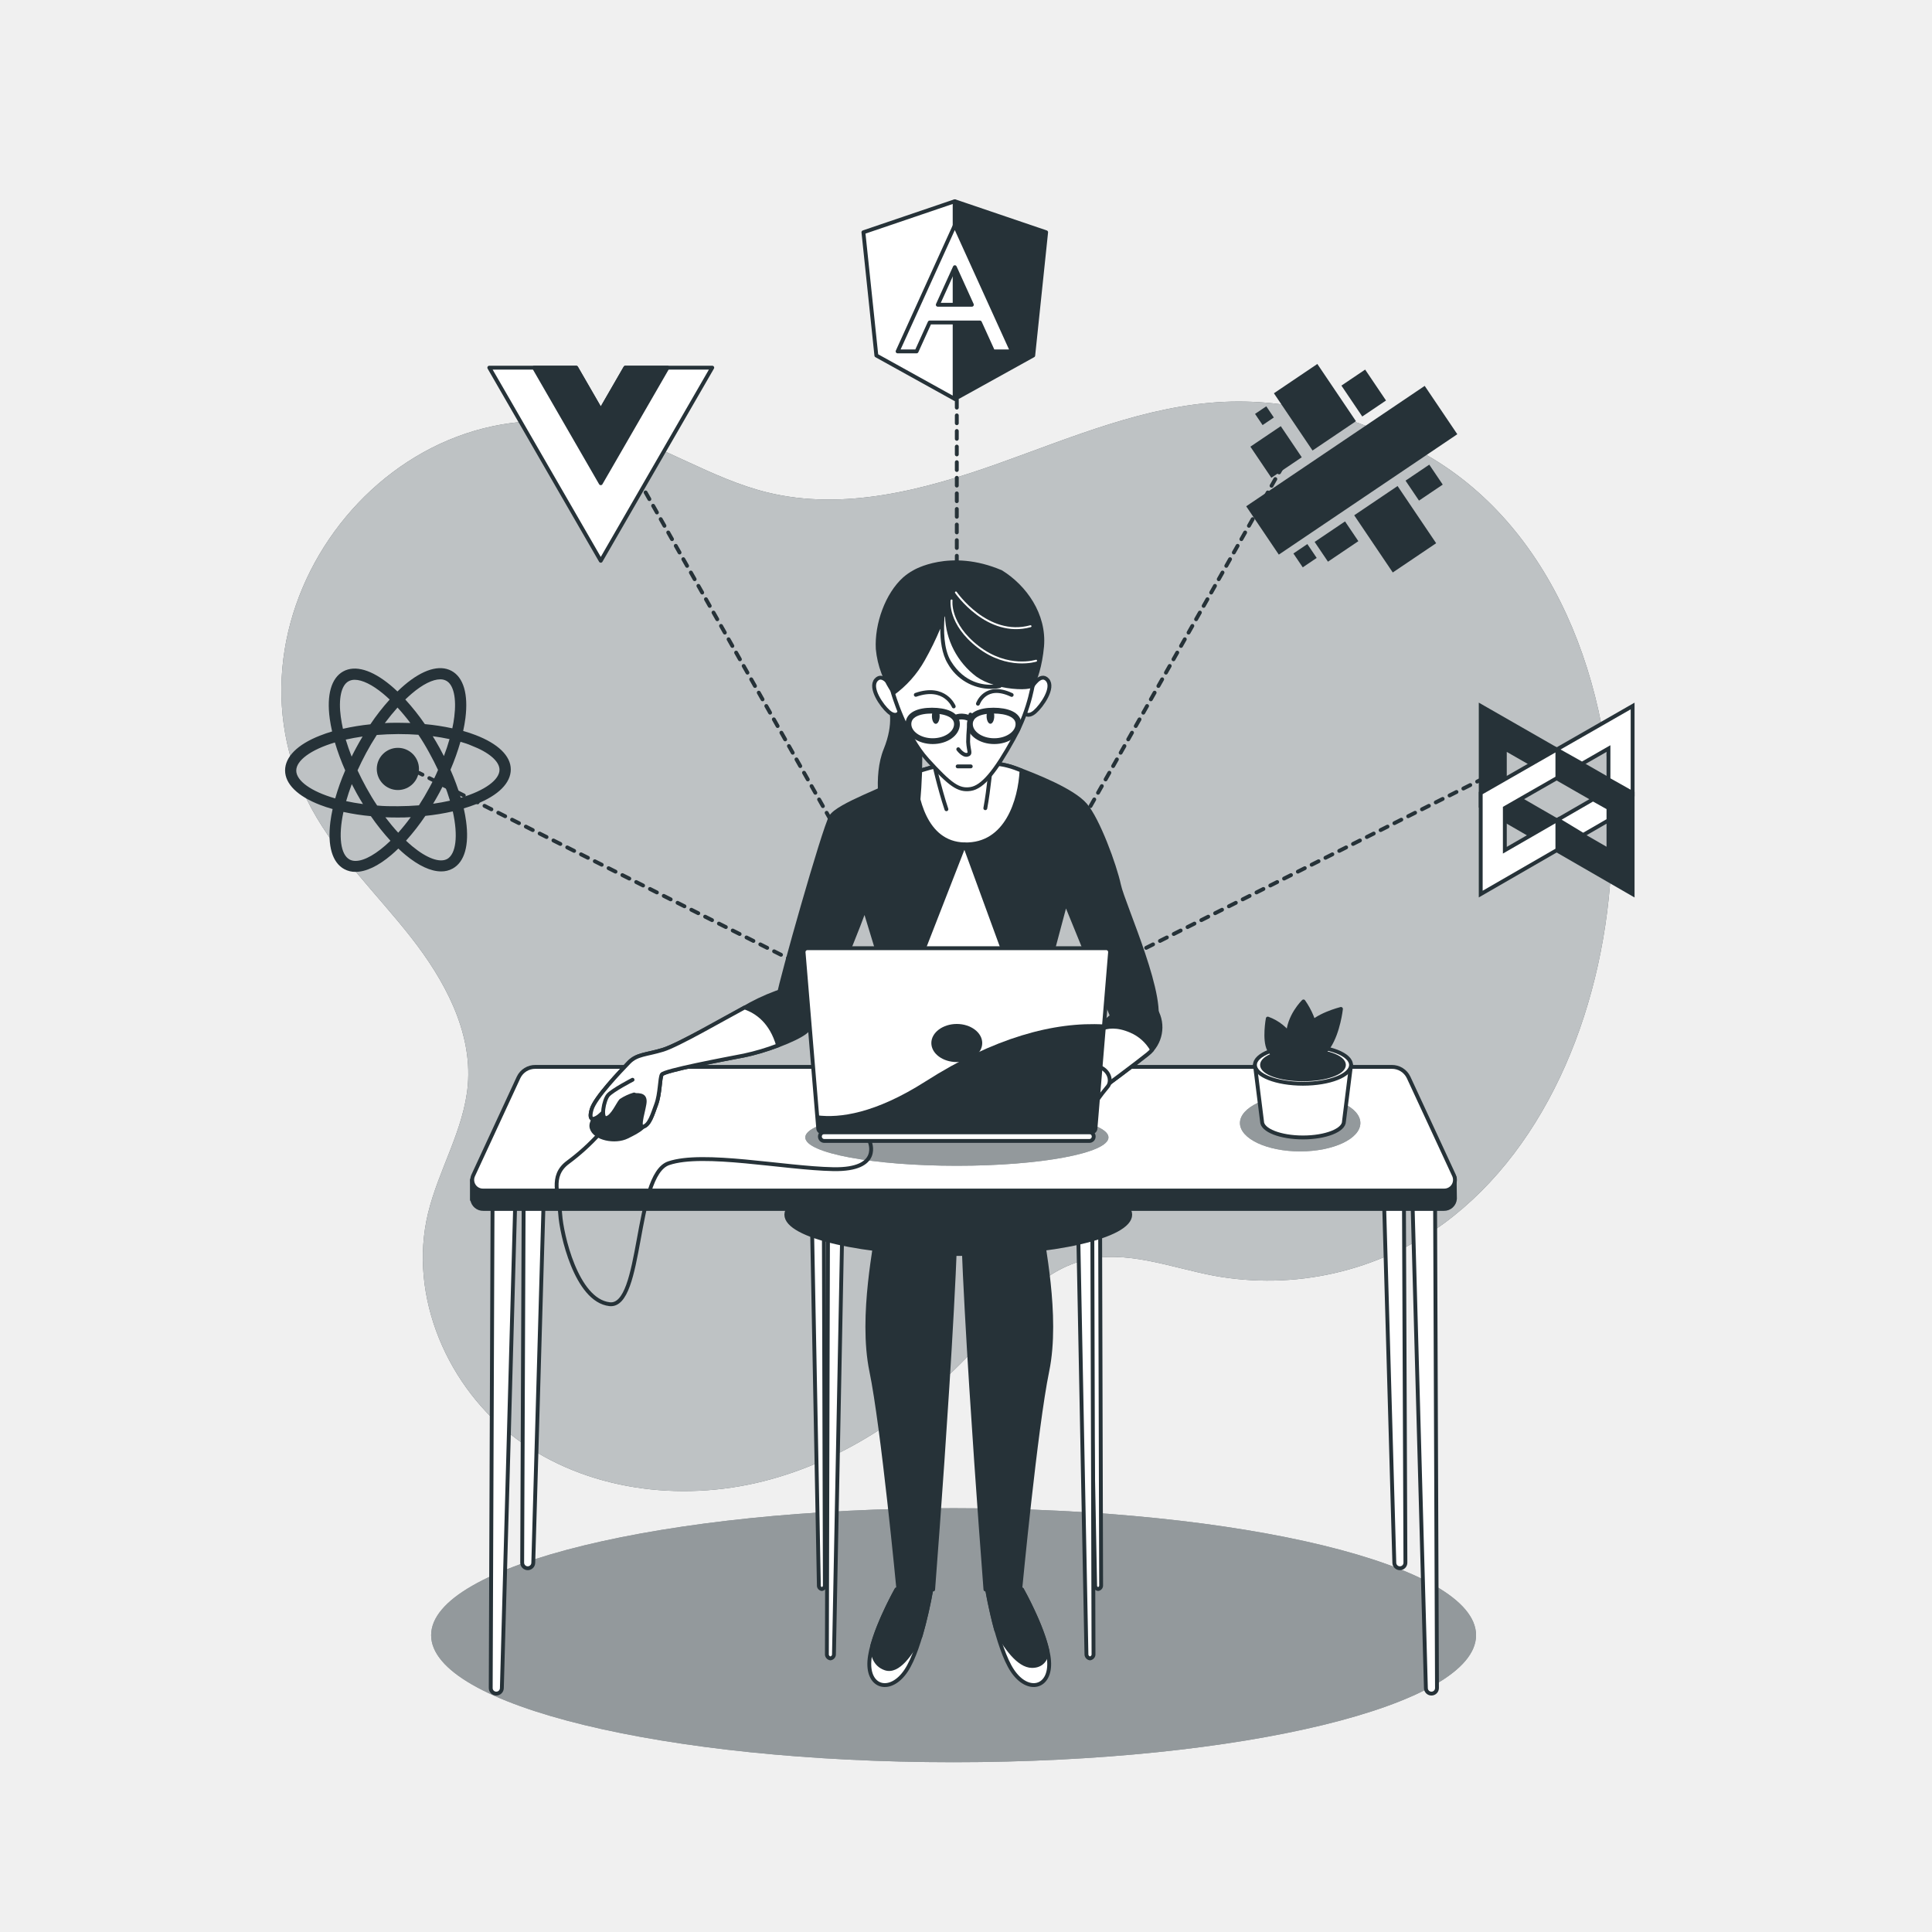
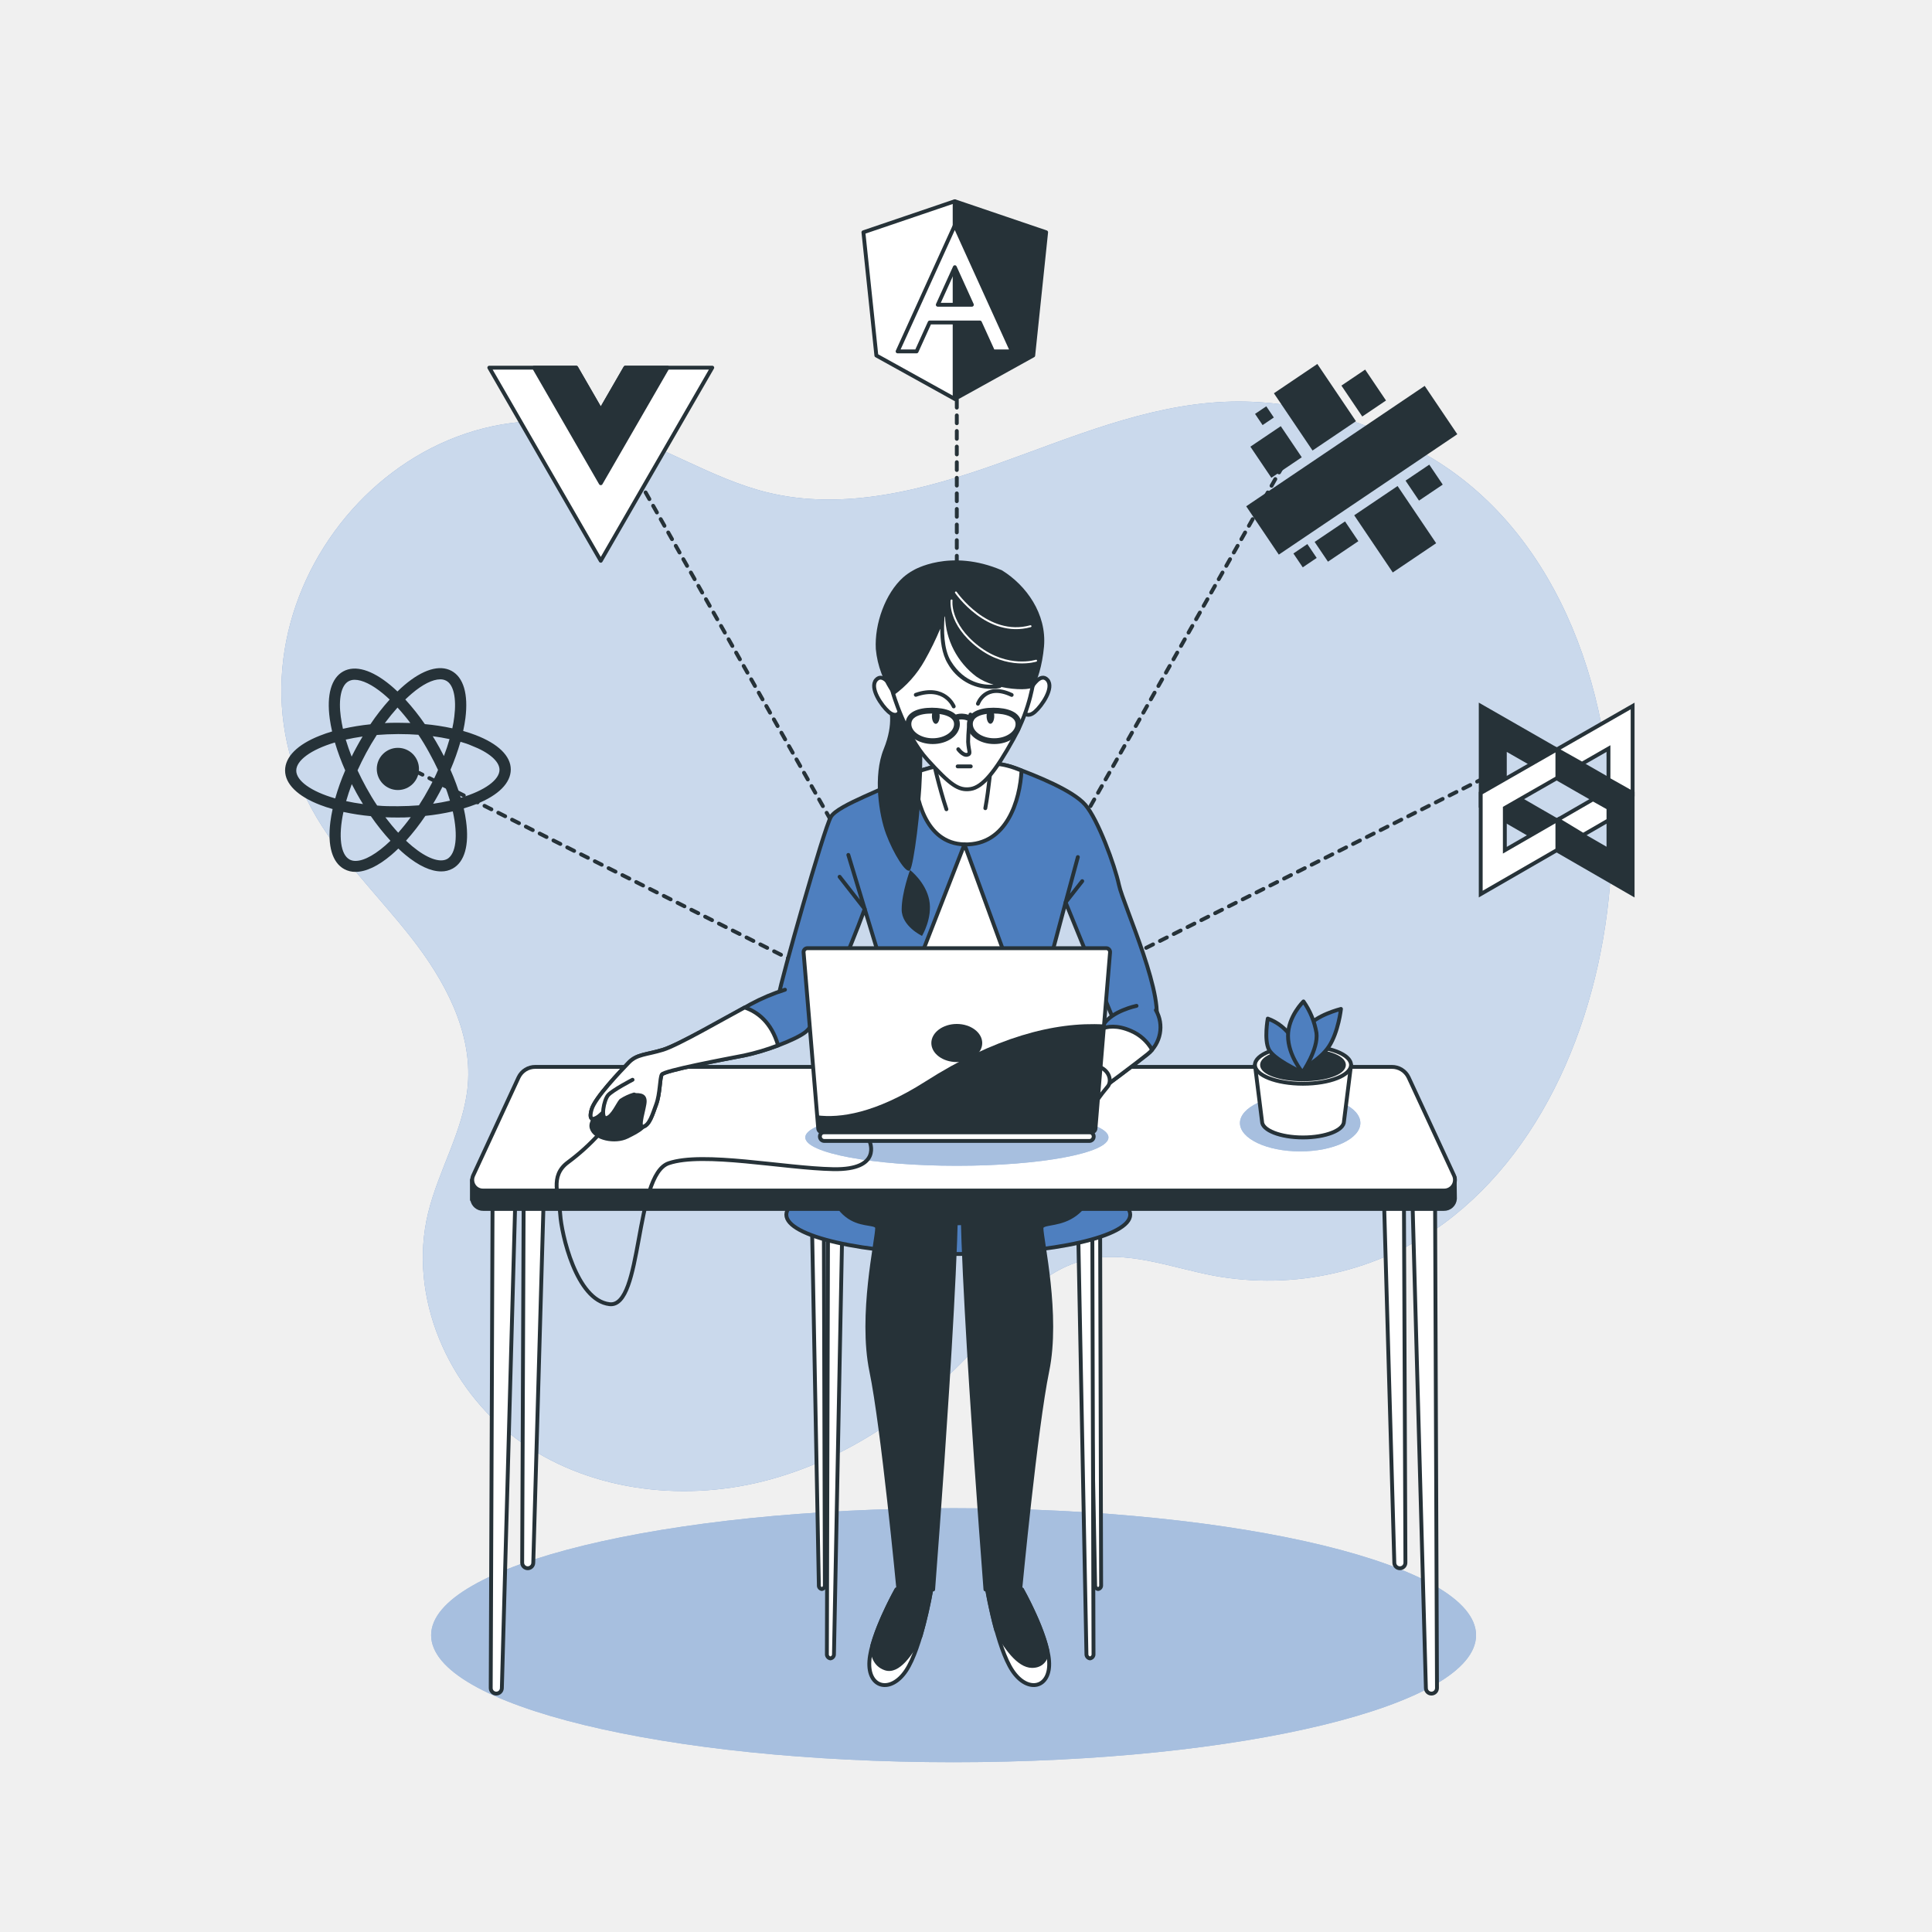
<svg xmlns="http://www.w3.org/2000/svg" viewBox="0 0 500 500">
-   <g id="freepik--background-simple--inject-2">
-     <path d="M417.07,222.06c1.54-41.41-13.35-83.33-46.15-103.29-16.19-9.85-35.12-15.62-54.06-14.77-20.32.91-39.45,9.18-58.61,16s-39.91,12.28-59.66,7.44c-14.29-3.51-26.86-12.15-41-16.1C101.88,95.84,53.37,159,80.63,209.26c6.69,12.32,17,22.2,25.67,33.24s15.94,24.34,14.77,38.32c-1,11.56-7.56,21.87-10.29,33.15-5.22,21.6,5.14,45.38,23.05,58.54s42.07,16.27,63.63,10.86,40.59-18.68,55.57-35.11c8-8.79,15.83-19.08,27.35-22.06,11-2.87,22.44,1.79,33.64,3.93a77.48,77.48,0,0,0,59.77-13.59C400.89,296.52,415.69,259.5,417.07,222.06Z" style="fill:#263238" />
+   <g id="freepik--background-simple--inject-193">
+     <path d="M417.07,222.06c1.54-41.41-13.35-83.33-46.15-103.29-16.19-9.85-35.12-15.62-54.06-14.77-20.32.91-39.45,9.18-58.61,16s-39.91,12.28-59.66,7.44c-14.29-3.51-26.86-12.15-41-16.1C101.88,95.84,53.37,159,80.63,209.26c6.69,12.32,17,22.2,25.67,33.24s15.94,24.34,14.77,38.32c-1,11.56-7.56,21.87-10.29,33.15-5.22,21.6,5.14,45.38,23.05,58.54s42.07,16.27,63.63,10.86,40.59-18.68,55.57-35.11c8-8.79,15.83-19.08,27.35-22.06,11-2.87,22.44,1.79,33.64,3.93a77.48,77.48,0,0,0,59.77-13.59C400.89,296.52,415.69,259.5,417.07,222.06Z" style="fill:#4E7FBF" />
    <path d="M417.07,222.06c1.54-41.41-13.35-83.33-46.15-103.29-16.19-9.85-35.12-15.62-54.06-14.77-20.32.91-39.45,9.18-58.61,16s-39.91,12.28-59.66,7.44c-14.29-3.51-26.86-12.15-41-16.1C101.88,95.84,53.37,159,80.63,209.26c6.69,12.32,17,22.2,25.67,33.24s15.94,24.34,14.77,38.32c-1,11.56-7.56,21.87-10.29,33.15-5.22,21.6,5.14,45.38,23.05,58.54s42.07,16.27,63.63,10.86,40.59-18.68,55.57-35.11c8-8.79,15.83-19.08,27.35-22.06,11-2.87,22.44,1.79,33.64,3.93a77.48,77.48,0,0,0,59.77-13.59C400.89,296.52,415.69,259.5,417.07,222.06Z" style="fill:#fff;opacity:0.7" />
  </g>
-   <g id="freepik--Shadow--inject-2">
-     <ellipse cx="246.79" cy="423.19" rx="135.21" ry="32.87" style="fill:#263238" />
+   <g id="freepik--Shadow--inject-193">
+     <ellipse cx="246.79" cy="423.19" rx="135.21" ry="32.87" style="fill:#4E7FBF" />
    <ellipse cx="246.79" cy="423.19" rx="135.21" ry="32.87" style="fill:#fff;opacity:0.5" />
  </g>
-   <g id="freepik--Lines--inject-2">
+   <g id="freepik--Lines--inject-193">
    <line x1="108.43" y1="200.03" x2="109.33" y2="200.48" style="fill:none;stroke:#263238;stroke-linecap:round;stroke-linejoin:round" />
    <line x1="111.11" y1="201.38" x2="245.83" y2="269.05" style="fill:none;stroke:#263238;stroke-linecap:round;stroke-linejoin:round;stroke-dasharray:1.997,1.997" />
    <polyline points="246.72 269.49 247.62 269.94 247.12 269.07" style="fill:none;stroke:#263238;stroke-linecap:round;stroke-linejoin:round" />
    <line x1="246.15" y1="267.35" x2="162.7" y2="119.69" style="fill:none;stroke:#263238;stroke-linecap:round;stroke-linejoin:round;stroke-dasharray:1.984,1.984" />
    <line x1="162.21" y1="118.83" x2="161.72" y2="117.96" style="fill:none;stroke:#263238;stroke-linecap:round;stroke-linejoin:round" />
    <line x1="386.75" y1="200.03" x2="385.85" y2="200.48" style="fill:none;stroke:#263238;stroke-linecap:round;stroke-linejoin:round" />
    <line x1="384.07" y1="201.38" x2="249.35" y2="269.05" style="fill:none;stroke:#263238;stroke-linecap:round;stroke-linejoin:round;stroke-dasharray:1.997,1.997" />
    <polyline points="248.46 269.49 247.56 269.94 248.05 269.07" style="fill:none;stroke:#263238;stroke-linecap:round;stroke-linejoin:round" />
    <line x1="249.03" y1="267.35" x2="332.48" y2="119.69" style="fill:none;stroke:#263238;stroke-linecap:round;stroke-linejoin:round;stroke-dasharray:1.984,1.984" />
    <line x1="332.97" y1="118.83" x2="333.46" y2="117.96" style="fill:none;stroke:#263238;stroke-linecap:round;stroke-linejoin:round" />
    <line x1="247.62" y1="269.94" x2="247.62" y2="268.94" style="fill:none;stroke:#263238;stroke-linecap:round;stroke-linejoin:round" />
    <line x1="247.62" y1="266.93" x2="247.62" y2="90.36" style="fill:none;stroke:#263238;stroke-linecap:round;stroke-linejoin:round;stroke-dasharray:2.018,2.018" />
    <line x1="247.62" y1="89.35" x2="247.62" y2="88.35" style="fill:none;stroke:#263238;stroke-linecap:round;stroke-linejoin:round" />
  </g>
-   <g id="freepik--Character--inject-2">
+   <g id="freepik--Character--inject-193">
    <path d="M214.29,316.74,214,428a1.08,1.08,0,0,0,.91,1.19h0a1.07,1.07,0,0,0,.92-1.14L218,316.87Z" style="fill:#fff;stroke:#263238;stroke-linecap:round;stroke-linejoin:round" />
    <path d="M284.7,313.16l.27,97.08a.92.92,0,0,1-.78,1h0a.91.91,0,0,1-.77-1l-1.85-97Z" style="fill:#fff;stroke:#263238;stroke-linecap:round;stroke-linejoin:round" />
    <path d="M213.2,313.16l.27,97.08a.92.92,0,0,1-.78,1h0a.91.91,0,0,1-.77-1l-1.85-97Z" style="fill:#fff;stroke:#263238;stroke-linecap:round;stroke-linejoin:round" />
    <path d="M282.69,316.74,283,428a1.08,1.08,0,0,1-.91,1.19h0a1.08,1.08,0,0,1-.92-1.14L279,316.87Z" style="fill:#fff;stroke:#263238;stroke-linecap:round;stroke-linejoin:round" />
-     <ellipse cx="248" cy="314.36" rx="44.5" ry="10.17" style="fill:#263238;stroke:#263238;stroke-linecap:round;stroke-linejoin:round" />
+     <ellipse cx="248" cy="314.36" rx="44.5" ry="10.17" style="fill:#4E7FBF;stroke:#263238;stroke-linecap:round;stroke-linejoin:round" />
    <path d="M222.5,272.86s-9.5,14.5-9.5,23.5,6,16.5,10.5,19,50.5.5,50.5.5,12.5-7.5,11-20c-1.25-10.43-9.5-22.5-9.5-22.5Z" style="fill:#263238;stroke:#263238;stroke-linecap:round;stroke-linejoin:round" />
    <path d="M241,411.36s-2.5,15-6.5,21-10,4.5-9.5-2.5,7-18.5,7-18.5Z" style="fill:#fff;stroke:#263238;stroke-linecap:round;stroke-linejoin:round" />
    <path d="M225.73,426c0,2.35.72,4.84,3.36,5.77,3.37,1.19,6.73-3.89,9.14-8.33a115,115,0,0,0,2.8-12.11h-9S227.53,419.33,225.73,426Z" style="fill:#263238;stroke:#263238;stroke-linecap:round;stroke-linejoin:round" />
    <path d="M235,287.36s9.5,6,12,13.5-5.5,110.5-5.5,110.5h-9s-4-42-7-56.5,1.5-34,1.5-37-13,3.5-14-21.5" style="fill:#263238;stroke:#263238;stroke-linecap:round;stroke-linejoin:round" />
    <path d="M255.5,411.36s2.5,15,6.5,21,10,4.5,9.5-2.5-7-18.5-7-18.5Z" style="fill:#fff;stroke:#263238;stroke-linecap:round;stroke-linejoin:round" />
    <path d="M267.1,431.15c2.47,0,3.59-1.61,4-3.71-1.48-6.94-6.64-16.08-6.64-16.08h-9s.84,5.05,2.33,10.46C260.11,426.11,263.55,431.15,267.1,431.15Z" style="fill:#263238;stroke:#263238;stroke-linecap:round;stroke-linejoin:round" />
    <path d="M261.53,287.36s-9.5,6-12,13.5,5.5,110.5,5.5,110.5h9s4-42,7-56.5-1.5-34-1.5-37,14.47,3,15.47-22" style="fill:#263238;stroke:#263238;stroke-linecap:round;stroke-linejoin:round" />
    <path d="M135.63,283.19l-.49,121.23a1.44,1.44,0,0,0,1.44,1.44h0a1.43,1.43,0,0,0,1.43-1.39l3.46-121.11Z" style="fill:#fff;stroke:#263238;stroke-linecap:round;stroke-linejoin:round" />
    <path d="M127.47,311.53,127,436.86a1.43,1.43,0,0,0,1.44,1.44h0a1.44,1.44,0,0,0,1.44-1.38l3.45-125.23Z" style="fill:#fff;stroke:#263238;stroke-linecap:round;stroke-linejoin:round" />
    <path d="M363.23,283.19l.49,121.23a1.43,1.43,0,0,1-1.43,1.44h0a1.44,1.44,0,0,1-1.44-1.39L357.4,283.36Z" style="fill:#fff;stroke:#263238;stroke-linecap:round;stroke-linejoin:round" />
    <path d="M371.4,311.53l.49,125.33a1.43,1.43,0,0,1-1.44,1.44h0a1.43,1.43,0,0,1-1.43-1.38l-3.45-125.23Z" style="fill:#fff;stroke:#263238;stroke-linecap:round;stroke-linejoin:round" />
    <path d="M376.46,304.75l-3.6-3.24-8.32-18a4.79,4.79,0,0,0-4.36-2.71H138.58a4.79,4.79,0,0,0-4.37,2.71L123.84,306l-1.71-.63v5.13l.08-.06a2.84,2.84,0,0,0,2.87,2.43H373.67a2.81,2.81,0,0,0,2.87-2.65Z" style="fill:#263238;stroke:#263238;stroke-linecap:round;stroke-linejoin:round" />
    <path d="M373.67,308.11H125.08a2.76,2.76,0,0,1-2.64-3.86l11.77-25.43a4.77,4.77,0,0,1,4.37-2.71h221.6a4.77,4.77,0,0,1,4.36,2.71l11.78,25.43A2.77,2.77,0,0,1,373.67,308.11Z" style="fill:#fff;stroke:#263238;stroke-linecap:round;stroke-linejoin:round" />
-     <path d="M244.87,197.75s-7.64,1.36-11.27,3.74-16.73,6.82-18.55,9.88-13.09,42.93-13.46,46,3.28,6.13,7.64,6.13,14.55-28.27,14.55-28.27l4.36,14.31-10.23,30h61.6l-7.73-31,4-15,13.46,33s5.82,5.79,9.45-.68-8-31.68-9.09-36.79-5.45-17-8.73-20.78-12.72-7.5-18.18-9.54S250.69,197.41,244.87,197.75Z" style="fill:#263238;stroke:#263238;stroke-linecap:round;stroke-linejoin:round" />
+     <path d="M244.87,197.75s-7.64,1.36-11.27,3.74-16.73,6.82-18.55,9.88-13.09,42.93-13.46,46,3.28,6.13,7.64,6.13,14.55-28.27,14.55-28.27l4.36,14.31-10.23,30h61.6l-7.73-31,4-15,13.46,33s5.82,5.79,9.45-.68-8-31.68-9.09-36.79-5.45-17-8.73-20.78-12.72-7.5-18.18-9.54S250.69,197.41,244.87,197.75Z" style="fill:#4E7FBF;stroke:#263238;stroke-linecap:round;stroke-linejoin:round" />
    <polyline points="278.95 221.81 275.78 233.52 280.08 228.04" style="fill:none;stroke:#263238;stroke-linecap:round;stroke-linejoin:round" />
    <polyline points="219.55 221.25 223.78 235.22 217.29 226.91" style="fill:none;stroke:#263238;stroke-linecap:round;stroke-linejoin:round" />
    <path d="M249.6,218.53c11,.27,14.4-11.54,14.77-19.12l-1.68-.64c-5.45-2-12-1.36-17.82-1A51.89,51.89,0,0,0,236.6,200C237,206,239.19,218.27,249.6,218.53Z" style="fill:#fff;stroke:#263238;stroke-linecap:round;stroke-linejoin:round" />
    <polygon points="249.6 218.53 225.96 279.16 271.78 279.16 249.6 218.53" style="fill:#fff;stroke:#263238;stroke-linecap:round;stroke-linejoin:round" />
-     <path d="M294.13,260.31s-6.43,1.34-8.58,4.92-4.77,8.93-7.39,12.06l7.63,4s8.1-6,11.2-8.49a8.89,8.89,0,0,0,2.15-11.39" style="fill:#263238;stroke:#263238;stroke-linecap:round;stroke-linejoin:round" />
+     <path d="M294.13,260.31s-6.43,1.34-8.58,4.92-4.77,8.93-7.39,12.06l7.63,4s8.1-6,11.2-8.49a8.89,8.89,0,0,0,2.15-11.39" style="fill:#4E7FBF;stroke:#263238;stroke-linecap:round;stroke-linejoin:round" />
    <path d="M292.7,266.79c-3.63-1.58-6.19-1.17-7.79-.48-2,3.51-4.38,8.15-6.75,11l7.63,4s8.1-6,11.2-8.49a9,9,0,0,0,1.18-1.13A11.43,11.43,0,0,0,292.7,266.79Z" style="fill:#fff;stroke:#263238;stroke-linecap:round;stroke-linejoin:round" />
    <path d="M278.87,276.08s-3.34-.45-5.25.67-5.72,5.58-4.53,6.25,3.58-3.57,4.77-3.57a18.11,18.11,0,0,1,3.82.89Z" style="fill:#fff;stroke:#263238;stroke-linecap:round;stroke-linejoin:round" />
    <path d="M284.68,276.16s-4.53-1.34-7.15-.9-6.2,7.6-7.39,9.83-.24,2.9.71,2.23,4.06-5.58,4.06-5.58L272.28,288a1.07,1.07,0,0,0,1.43.45c1-.45,4.31-7.16,4.31-7.16l-1.92,6.94a1.35,1.35,0,0,0,1.43.44c1-.22,3.57-5.8,3.57-5.8s-2.38,6.47-1.67,6.7a2.38,2.38,0,0,0,2.39-1.57,50.6,50.6,0,0,1,4.77-6.7C287.78,280,287.3,277.27,284.68,276.16Z" style="fill:#fff;stroke:#263238;stroke-linecap:round;stroke-linejoin:round" />
    <line x1="274.91" y1="281.74" x2="277.11" y2="278.46" style="fill:none;stroke:#263238;stroke-linecap:round;stroke-linejoin:round" />
    <line x1="278.02" y1="281.28" x2="279.02" y2="278.78" style="fill:none;stroke:#263238;stroke-linecap:round;stroke-linejoin:round" />
    <line x1="281.1" y1="282.86" x2="281.98" y2="280.25" style="fill:none;stroke:#263238;stroke-linecap:round;stroke-linejoin:round" />
    <path d="M229.94,183s1.55,4-1.24,10.86-1.25,17,.62,22,5.27,10.55,6.2,9.31,2.79-15.51,3.1-25.12-.62-16.44-2.79-19.54S229.63,179,229.94,183Z" style="fill:#263238" />
    <path d="M235.52,225.16s-2.17,5.89-2.17,10.23,5.27,6.82,5.27,6.82,2.79-4.65,1.86-9.3S235.52,225.16,235.52,225.16Z" style="fill:#263238" />
    <path d="M230.81,177.87s-2.28-3.94-4.07-1.91,1.44,6.7,3.23,8.25,3.11.6,3-1.07S230.81,177.87,230.81,177.87Z" style="fill:#fff;stroke:#263238;stroke-linecap:round;stroke-linejoin:round" />
    <path d="M267,177.87s2.27-3.94,4.07-1.91-1.44,6.7-3.23,8.25-3.12.6-3-1.07S267,177.87,267,177.87Z" style="fill:#fff;stroke:#263238;stroke-linecap:round;stroke-linejoin:round" />
    <path d="M255,209.16c.94-5,1.5-11.79,1.5-11.79s-11.25,1.56-15-.59c0,0,1.61,7.21,3.43,12.65" style="fill:#fff;stroke:#263238;stroke-linecap:round;stroke-linejoin:round" />
    <path d="M231.05,179.19s3.11,11,9,17.47,8,8,11.13,7.53,6.46-4.54,11.12-13,5-15,5.39-15.55-1-12.56-7.66-17.71-14.12-7.41-20.58-1.79S228.89,170.93,231.05,179.19Z" style="fill:#fff;stroke:#263238;stroke-linecap:round;stroke-linejoin:round" />
    <path d="M251.15,184.93a48.77,48.77,0,0,0-.6,7.06c.12,2.39.84,3.11-.24,3.35S248,193.9,248,193.9" style="fill:none;stroke:#263238;stroke-linecap:round;stroke-linejoin:round" />
    <line x1="247.84" y1="198.34" x2="251.23" y2="198.34" style="fill:none;stroke:#263238;stroke-linecap:round;stroke-linejoin:round" />
    <path d="M246.82,182.82s-2.28-5.63-9.81-3" style="fill:none;stroke:#263238;stroke-linecap:round;stroke-linejoin:round" />
    <path d="M253.09,182.12s1.91-5.5,8.73-2.27" style="fill:none;stroke:#263238;stroke-linecap:round;stroke-linejoin:round" />
    <path d="M243.18,185.33c0,1.09-.44,2-1,2s-1-.89-1-2,.44-2,1-2S243.18,184.23,243.18,185.33Z" style="fill:#263238" />
    <ellipse cx="256.32" cy="185.33" rx="0.99" ry="1.98" style="fill:#263238" />
    <path d="M247.66,187.39c0,2.44-2.81,4.42-6.28,4.42s-6.28-2-6.28-4.42,2.62-3.48,6.09-3.48S247.66,184.94,247.66,187.39Z" style="fill:none;stroke:#263238;stroke-linecap:round;stroke-linejoin:round;stroke-width:1.5px" />
    <path d="M263.58,187.39c0,2.44-2.81,4.42-6.28,4.42s-6.29-2-6.29-4.42,2.63-3.48,6.1-3.48S263.58,184.94,263.58,187.39Z" style="fill:none;stroke:#263238;stroke-linecap:round;stroke-linejoin:round;stroke-width:1.5px" />
    <path d="M247.3,185.77s1.55-.93,4,.31" style="fill:none;stroke:#263238;stroke-linecap:round;stroke-linejoin:round;stroke-width:1.5px" />
    <path d="M259.33,147.61c-13.53-5.81-23,0-23,0a14.7,14.7,0,0,0-2.61,1.83c-4.61,4.15-7.42,12-7.06,18.54a24.11,24.11,0,0,0,4.55,12,27.9,27.9,0,0,0,8.13-9.1,76.41,76.41,0,0,0,4-8.17c0,2.93.38,6.47,1.92,9a12.78,12.78,0,0,0,11.22,6.56,10.57,10.57,0,0,0,2.35-.23.5.5,0,0,0,.32-.25c3.86.82,7.7.75,8.29-.07.95-1.31,2.3-5.4,2.75-10.4C270.91,158.84,265.57,151.48,259.33,147.61ZM246.09,171.1c-1.94-3.17-1.88-8.34-1.65-11.31l.13-.34a20.36,20.36,0,0,0,8.13,15.67,14.65,14.65,0,0,0,4.43,2.07C254.68,177.35,249.64,176.89,246.09,171.1Z" style="fill:#263238" />
    <path d="M246.26,155.39s-.82,6.06,6.88,12,15,3.6,15,3.6" style="fill:none;stroke:#fff;stroke-linecap:round;stroke-linejoin:round;stroke-width:0.5px" />
    <path d="M247.39,153.33s8.11,11.81,19.31,8.73" style="fill:none;stroke:#fff;stroke-linecap:round;stroke-linejoin:round;stroke-width:0.5px" />
-     <path d="M203.15,256.14a50.31,50.31,0,0,0-8.85,3.73c-4,2.27-18.38,10.49-22.71,11.81s-6.76,1.11-8.86,3.3-8.77,9.13-9.62,12.14.48,2.69,1.7,1.87,4.68-5.17,7.74-5.47,4.26-.19,4.3,1.45-2,7.09-.38,6.62,2.34-3,3.36-5.78.9-6.71,1.43-7.72,16.29-4,21.29-4.93,13.5-4.07,16-6.14,4.27-8.12,4.27-8.12" style="fill:#263238;stroke:#263238;stroke-linecap:round;stroke-linejoin:round" />
+     <path d="M203.15,256.14a50.31,50.31,0,0,0-8.85,3.73c-4,2.27-18.38,10.49-22.71,11.81s-6.76,1.11-8.86,3.3-8.77,9.13-9.62,12.14.48,2.69,1.7,1.87,4.68-5.17,7.74-5.47,4.26-.19,4.3,1.45-2,7.09-.38,6.62,2.34-3,3.36-5.78.9-6.71,1.43-7.72,16.29-4,21.29-4.93,13.5-4.07,16-6.14,4.27-8.12,4.27-8.12" style="fill:#4E7FBF;stroke:#263238;stroke-linecap:round;stroke-linejoin:round" />
    <path d="M158.46,285s-6.12,4.08-5.35,6.88,6.12,3.83,9.18,2.3,5.36-2.55,5.87-6.38-.77-5.35-3.57-5.35S158.46,285,158.46,285Z" style="fill:#263238;stroke:#263238;stroke-linecap:round;stroke-linejoin:round" />
    <path d="M192.55,273.16a59.51,59.51,0,0,0,8.82-2.62c-1.77-6.13-5.48-8.73-8.66-9.81-5.44,2.9-17.24,9.76-21.12,10.95-4.34,1.33-6.76,1.11-8.86,3.3s-8.77,9.13-9.62,12.14.48,2.69,1.7,1.87,4.68-5.17,7.74-5.47,4.26-.19,4.3,1.45-2,7.09-.38,6.62,2.34-3,3.36-5.78.9-6.71,1.44-7.72S187.55,274.13,192.55,273.16Z" style="fill:#fff;stroke:#263238;stroke-linecap:round;stroke-linejoin:round" />
    <path d="M163.7,279.44s-5.22,2.7-6.33,4-2,6.17-.43,5.91,3.05-3.78,3.75-4.51a12.54,12.54,0,0,1,3.42-1.59" style="fill:#fff;stroke:#263238;stroke-linecap:round;stroke-linejoin:round" />
-     <ellipse cx="247.64" cy="294.36" rx="39.23" ry="7.34" style="fill:#263238" />
+     <ellipse cx="247.64" cy="294.36" rx="39.23" ry="7.34" style="fill:#4E7FBF" />
    <ellipse cx="247.64" cy="294.36" rx="39.23" ry="7.34" style="fill:#fff;opacity:0.5" />
    <path d="M281.9,295.28H213.35a1.15,1.15,0,0,1-1.16-1.15h0a1.15,1.15,0,0,1,1.16-1.15H281.9a1.14,1.14,0,0,1,1.15,1.15h0A1.14,1.14,0,0,1,281.9,295.28Z" style="fill:#fff;stroke:#263238;stroke-linecap:round;stroke-linejoin:round" />
    <path d="M282.48,293H212.76a1,1,0,0,1-1-.94l-3.79-45.55a1,1,0,0,1,1-1.12h77.31a1,1,0,0,1,1,1.12L283.51,292A1,1,0,0,1,282.48,293Z" style="fill:#fff;stroke:#263238;stroke-linecap:round;stroke-linejoin:round" />
    <path d="M283.51,292l2.24-26.87c-13-.76-28.52,3.44-46.23,14.74-13.05,8.32-22.24,9.53-28.07,8.77l.27,3.36a1,1,0,0,0,1,.94h69.72A1,1,0,0,0,283.51,292Z" style="fill:#263238" />
    <path d="M254.2,269.94c0,2.72-2.95,4.92-6.58,4.92s-6.59-2.2-6.59-4.92S244,265,247.62,265,254.2,267.23,254.2,269.94Z" style="fill:#263238" />
    <path d="M155.15,293.4a55.75,55.75,0,0,1-8.16,7.4c-4.85,3.57-2.3,8.67-2,13.52s4.08,22.18,12.75,23.2,6.38-33.41,15.3-36.47,29.84,1.28,42.59,1.53,9.44-7.14,9.44-7.14" style="fill:none;stroke:#263238;stroke-linecap:round;stroke-linejoin:round" />
  </g>
-   <g id="freepik--icon-5--inject-2">
+   <g id="freepik--icon-5--inject-193">
    <path d="M383.21,182.7v26l39.31,22.7V205.24ZM416.27,220l-26.82-15.49V193.73l26.82,15.37Z" style="fill:#263238;stroke:#263238;stroke-miterlimit:10" />
    <polygon points="416.27 193.73 416.27 201.72 422.52 205.24 422.52 182.71 383.21 205.24 383.21 231.39 403.05 219.94 403.05 212.19 389.45 220.04 389.45 209.1 403.05 201.31 403.05 194.08 409.42 197.66 416.27 193.73" style="fill:#fff;stroke:#263238;stroke-miterlimit:10" />
    <polygon points="416.27 209.1 412.27 206.86 403.17 212.12 409.72 216.09 416.27 212.3 416.27 209.1" style="fill:#fff;stroke:#263238;stroke-miterlimit:10" />
  </g>
-   <g id="freepik--icon-4--inject-2">
+   <g id="freepik--icon-4--inject-193">
    <rect x="321.97" y="114.13" width="55.72" height="15.09" transform="translate(-8.23 216.45) rotate(-34)" style="fill:#263238" />
    <rect x="333.12" y="96.62" width="13.54" height="17.85" transform="matrix(0.83, -0.56, 0.56, 0.83, -0.91, 208.13)" style="fill:#263238" />
    <rect x="354.29" y="128.02" width="13.54" height="17.85" transform="translate(-14.84 225.34) rotate(-34)" style="fill:#263238" />
    <rect x="349.21" y="96.87" width="7.41" height="9.65" transform="translate(3.48 214.76) rotate(-34)" style="fill:#263238" />
    <rect x="364.85" y="121.76" width="7.41" height="6.23" transform="translate(-6.81 227.47) rotate(-34)" style="fill:#263238" />
    <rect x="325.5" y="112.1" width="9.49" height="9.71" transform="translate(-8.94 204.68) rotate(-34)" style="fill:#263238" />
    <rect x="341.14" y="137.05" width="9.49" height="6.17" transform="translate(-19.23 217.39) rotate(-34)" style="fill:#263238" />
    <rect x="335.48" y="141.19" width="4.32" height="4.35" transform="matrix(0.56, 0.83, -0.83, 0.56, 267.66, -216.71)" style="fill:#263238" />
    <rect x="325.51" y="105.82" width="3.49" height="3.51" transform="translate(233.42 -223.88) rotate(56)" style="fill:#263238" />
  </g>
-   <g id="freepik--icon-3--inject-2">
+   <g id="freepik--icon-3--inject-193">
    <polygon points="247.06 52.09 223.45 60.11 226.8 92 247.06 103.23 247.06 52.09" style="fill:#fff;stroke:#263238;stroke-linecap:round;stroke-linejoin:round" />
    <polygon points="247.14 52.09 270.74 60.11 267.4 92 247.14 103.23 247.14 52.09" style="fill:#263238;stroke:#263238;stroke-linecap:round;stroke-linejoin:round" />
    <path d="M257,90.94h4.91L247.1,58.33,232.3,90.94h4.91l3.39-7.48h13Zm-14.3-12.07,4.41-9.72,4.41,9.72Z" style="fill:#fff;stroke:#263238;stroke-linecap:round;stroke-linejoin:round" />
  </g>
-   <g id="freepik--icon-2--inject-2">
+   <g id="freepik--icon-2--inject-193">
    <polygon points="155.48 106.17 149.12 95.15 126.63 95.15 155.48 145.13 184.33 95.15 161.84 95.15 155.48 106.17" style="fill:#fff;stroke:#263238;stroke-linecap:round;stroke-linejoin:round" />
    <polygon points="155.48 106.17 149.12 95.15 138.22 95.15 155.48 125.06 172.75 95.15 161.84 95.15 155.48 106.17" style="fill:#263238;stroke:#263238;stroke-linecap:round;stroke-linejoin:round" />
  </g>
-   <g id="freepik--icon-1--inject-2">
+   <g id="freepik--icon-1--inject-193">
    <path d="M123.07,190.23c-1-.39-2.08-.74-3.2-1.06.25-1.14.44-2.25.58-3.32.78-6.22-.5-10.56-3.6-12.23s-7.43-.36-12.2,3.69c-.6.51-1.2,1.06-1.79,1.64-.61-.58-1.21-1.12-1.81-1.62-4.82-4-9.17-5.27-12.24-3.56S84.5,179.84,85.34,186c.15,1.07.35,2.17.61,3.3-1.11.33-2.17.69-3.17,1.09-5.83,2.29-9,5.5-9,9s3.25,6.69,9.09,8.93c1,.39,2.08.74,3.21,1.06-.25,1.14-.44,2.25-.58,3.32-.78,6.22.5,10.56,3.6,12.23a5.94,5.94,0,0,0,2.91.71c2.68,0,5.87-1.49,9.29-4.4.6-.51,1.19-1.06,1.79-1.64.6.58,1.21,1.12,1.81,1.62,3.42,2.84,6.6,4.3,9.26,4.3a6,6,0,0,0,3-.74c3.08-1.71,4.31-6.06,3.46-12.27-.14-1.07-.35-2.17-.6-3.3,1.11-.33,2.17-.69,3.17-1.08,5.83-2.3,9-5.51,9-9S128.92,192.47,123.07,190.23Zm-9.14-14.42a3.18,3.18,0,0,1,1.54.36c1.92,1,2.7,4.52,2.1,9.32-.12,1-.29,2-.51,3a58.21,58.21,0,0,0-7.11-1.09,58.07,58.07,0,0,0-5.06-6.37c.54-.53,1.09-1,1.64-1.49C109.36,177.11,112,175.81,113.93,175.81Zm1,27c.6,1.52,1.1,3,1.52,4.4-1.37.31-2.82.58-4.36.8.56-.94,1.11-1.9,1.64-2.88C114.15,204.35,114.55,203.58,114.93,202.8Zm-3.75.94c-.89,1.66-1.81,3.21-2.76,4.67-1.72.14-3.53.22-5.41.23s-3.67,0-5.4-.18c-1-1.47-1.91-3-2.81-4.63s-1.58-3-2.27-4.47q1-2.21,2.22-4.49t2.76-4.67c1.73-.14,3.54-.22,5.41-.23h.36c1.71,0,3.4.06,5,.18,1,1.47,1.91,3,2.8,4.63s1.6,3,2.28,4.47C112.74,200.74,112,202.25,111.18,203.74Zm-8.12,11.76q-1.69-1.84-3.33-4,1.45.06,2.94.06H103c1.11,0,2.21,0,3.3-.09A51.33,51.33,0,0,1,103.06,215.5ZM92.27,205.24c.54,1,1.1,1.92,1.67,2.85-1.54-.2-3-.46-4.36-.76.4-1.4.89-2.87,1.46-4.4C91.44,203.7,91.84,204.47,92.27,205.24ZM91,195.81c-.59-1.5-1.09-3-1.52-4.4,1.37-.31,2.82-.58,4.36-.8Q93,192,92.2,193.49C91.79,194.26,91.39,195,91,195.81Zm11.87-12.7q1.7,1.84,3.33,4c-1.09,0-2.19-.07-3.3-.06s-2.22,0-3.31.09C100.67,185.7,101.77,184.35,102.88,183.11Zm10.79,10.26c-.54-1-1.1-1.92-1.67-2.84q2.27.3,4.35.75c-.4,1.43-.89,2.9-1.46,4.39C114.5,194.91,114.09,194.14,113.67,193.37Zm-25.45-7.72c-.66-4.8.09-8.29,2-9.34a3.25,3.25,0,0,1,1.59-.38c1.93,0,4.56,1.27,7.39,3.63.55.46,1.11.95,1.66,1.48a56.25,56.25,0,0,0-5,6.41,59.79,59.79,0,0,0-7.1,1.16C88.53,187.59,88.35,186.6,88.22,185.65ZM76.67,199.43c0-2.61,3.74-5.41,10-7.28a59.37,59.37,0,0,0,2.67,7.23,58.77,58.77,0,0,0-2.59,7.25C80.47,204.82,76.68,202.05,76.67,199.43Zm13.79,23c-2.29-1.24-2.95-5.89-1.58-12.3a58.35,58.35,0,0,0,7.1,1.09,59.09,59.09,0,0,0,5.07,6.37c-3.5,3.38-6.74,5.21-9,5.21A3.18,3.18,0,0,1,90.46,222.44Zm25.27-.13c-1.91,1.05-5.27-.17-9-3.26q-.83-.69-1.65-1.47a58.48,58.48,0,0,0,5-6.42,59.79,59.79,0,0,0,7.1-1.16C118.61,216.39,118,221,115.73,222.31Zm3.52-15.85a61.09,61.09,0,0,0-2.67-7.23,61.61,61.61,0,0,0,2.59-7.25c1,.29,2,.61,2.87,1,4.51,1.73,7.22,4.06,7.23,6.24C129.28,201.79,125.52,204.59,119.25,206.46Z" style="fill:#263238" />
    <path d="M108.43,199a5.46,5.46,0,1,1-5.46-5.46A5.45,5.45,0,0,1,108.43,199Z" style="fill:#263238" />
  </g>
-   <g id="freepik--Plant--inject-2">
-     <ellipse cx="336.48" cy="290.64" rx="15.58" ry="7.34" style="fill:#263238" />
+   <g id="freepik--Plant--inject-193">
+     <ellipse cx="336.48" cy="290.64" rx="15.58" ry="7.34" style="fill:#4E7FBF" />
    <ellipse cx="336.48" cy="290.64" rx="15.58" ry="7.34" style="fill:#fff;opacity:0.5" />
    <path d="M324.78,275.6l1.83,14.61c0,2.3,4.75,4.16,10.6,4.16s10.61-1.86,10.61-4.16l1.83-14.61Z" style="fill:#fff;stroke:#263238;stroke-linecap:round;stroke-linejoin:round" />
    <ellipse cx="337.21" cy="275.6" rx="12.43" ry="4.87" style="fill:#fff;stroke:#263238;stroke-linecap:round;stroke-linejoin:round" />
    <ellipse cx="337.21" cy="275.6" rx="10.6" ry="3.73" style="fill:#263238;stroke:#263238;stroke-linecap:round;stroke-linejoin:round" />
-     <path d="M336.23,277.15s-6.54-3-7.84-5.54-.29-8-.29-8a12.42,12.42,0,0,1,6.29,5.07A18.1,18.1,0,0,1,336.23,277.15Z" style="fill:#263238;stroke:#263238;stroke-linecap:round;stroke-linejoin:round" />
-     <path d="M336.19,277s.25-8,2.19-11.11,8.66-4.78,8.66-4.78-.65,5.94-3.1,9.69S336.19,277,336.19,277Z" style="fill:#263238;stroke:#263238;stroke-linecap:round;stroke-linejoin:round" />
-     <path d="M337.09,277.52s-3.75-4.4-3.75-9.44,4-8.91,4-8.91a20,20,0,0,1,3.36,8.14C341.23,271.57,337.09,277.52,337.09,277.52Z" style="fill:#263238;stroke:#263238;stroke-linecap:round;stroke-linejoin:round" />
+     <path d="M336.23,277.15s-6.54-3-7.84-5.54-.29-8-.29-8a12.42,12.42,0,0,1,6.29,5.07A18.1,18.1,0,0,1,336.23,277.15Z" style="fill:#4E7FBF;stroke:#263238;stroke-linecap:round;stroke-linejoin:round" />
+     <path d="M336.19,277s.25-8,2.19-11.11,8.66-4.78,8.66-4.78-.65,5.94-3.1,9.69S336.19,277,336.19,277Z" style="fill:#4E7FBF;stroke:#263238;stroke-linecap:round;stroke-linejoin:round" />
+     <path d="M337.09,277.52s-3.75-4.4-3.75-9.44,4-8.91,4-8.91a20,20,0,0,1,3.36,8.14C341.23,271.57,337.09,277.52,337.09,277.52Z" style="fill:#4E7FBF;stroke:#263238;stroke-linecap:round;stroke-linejoin:round" />
  </g>
</svg>
